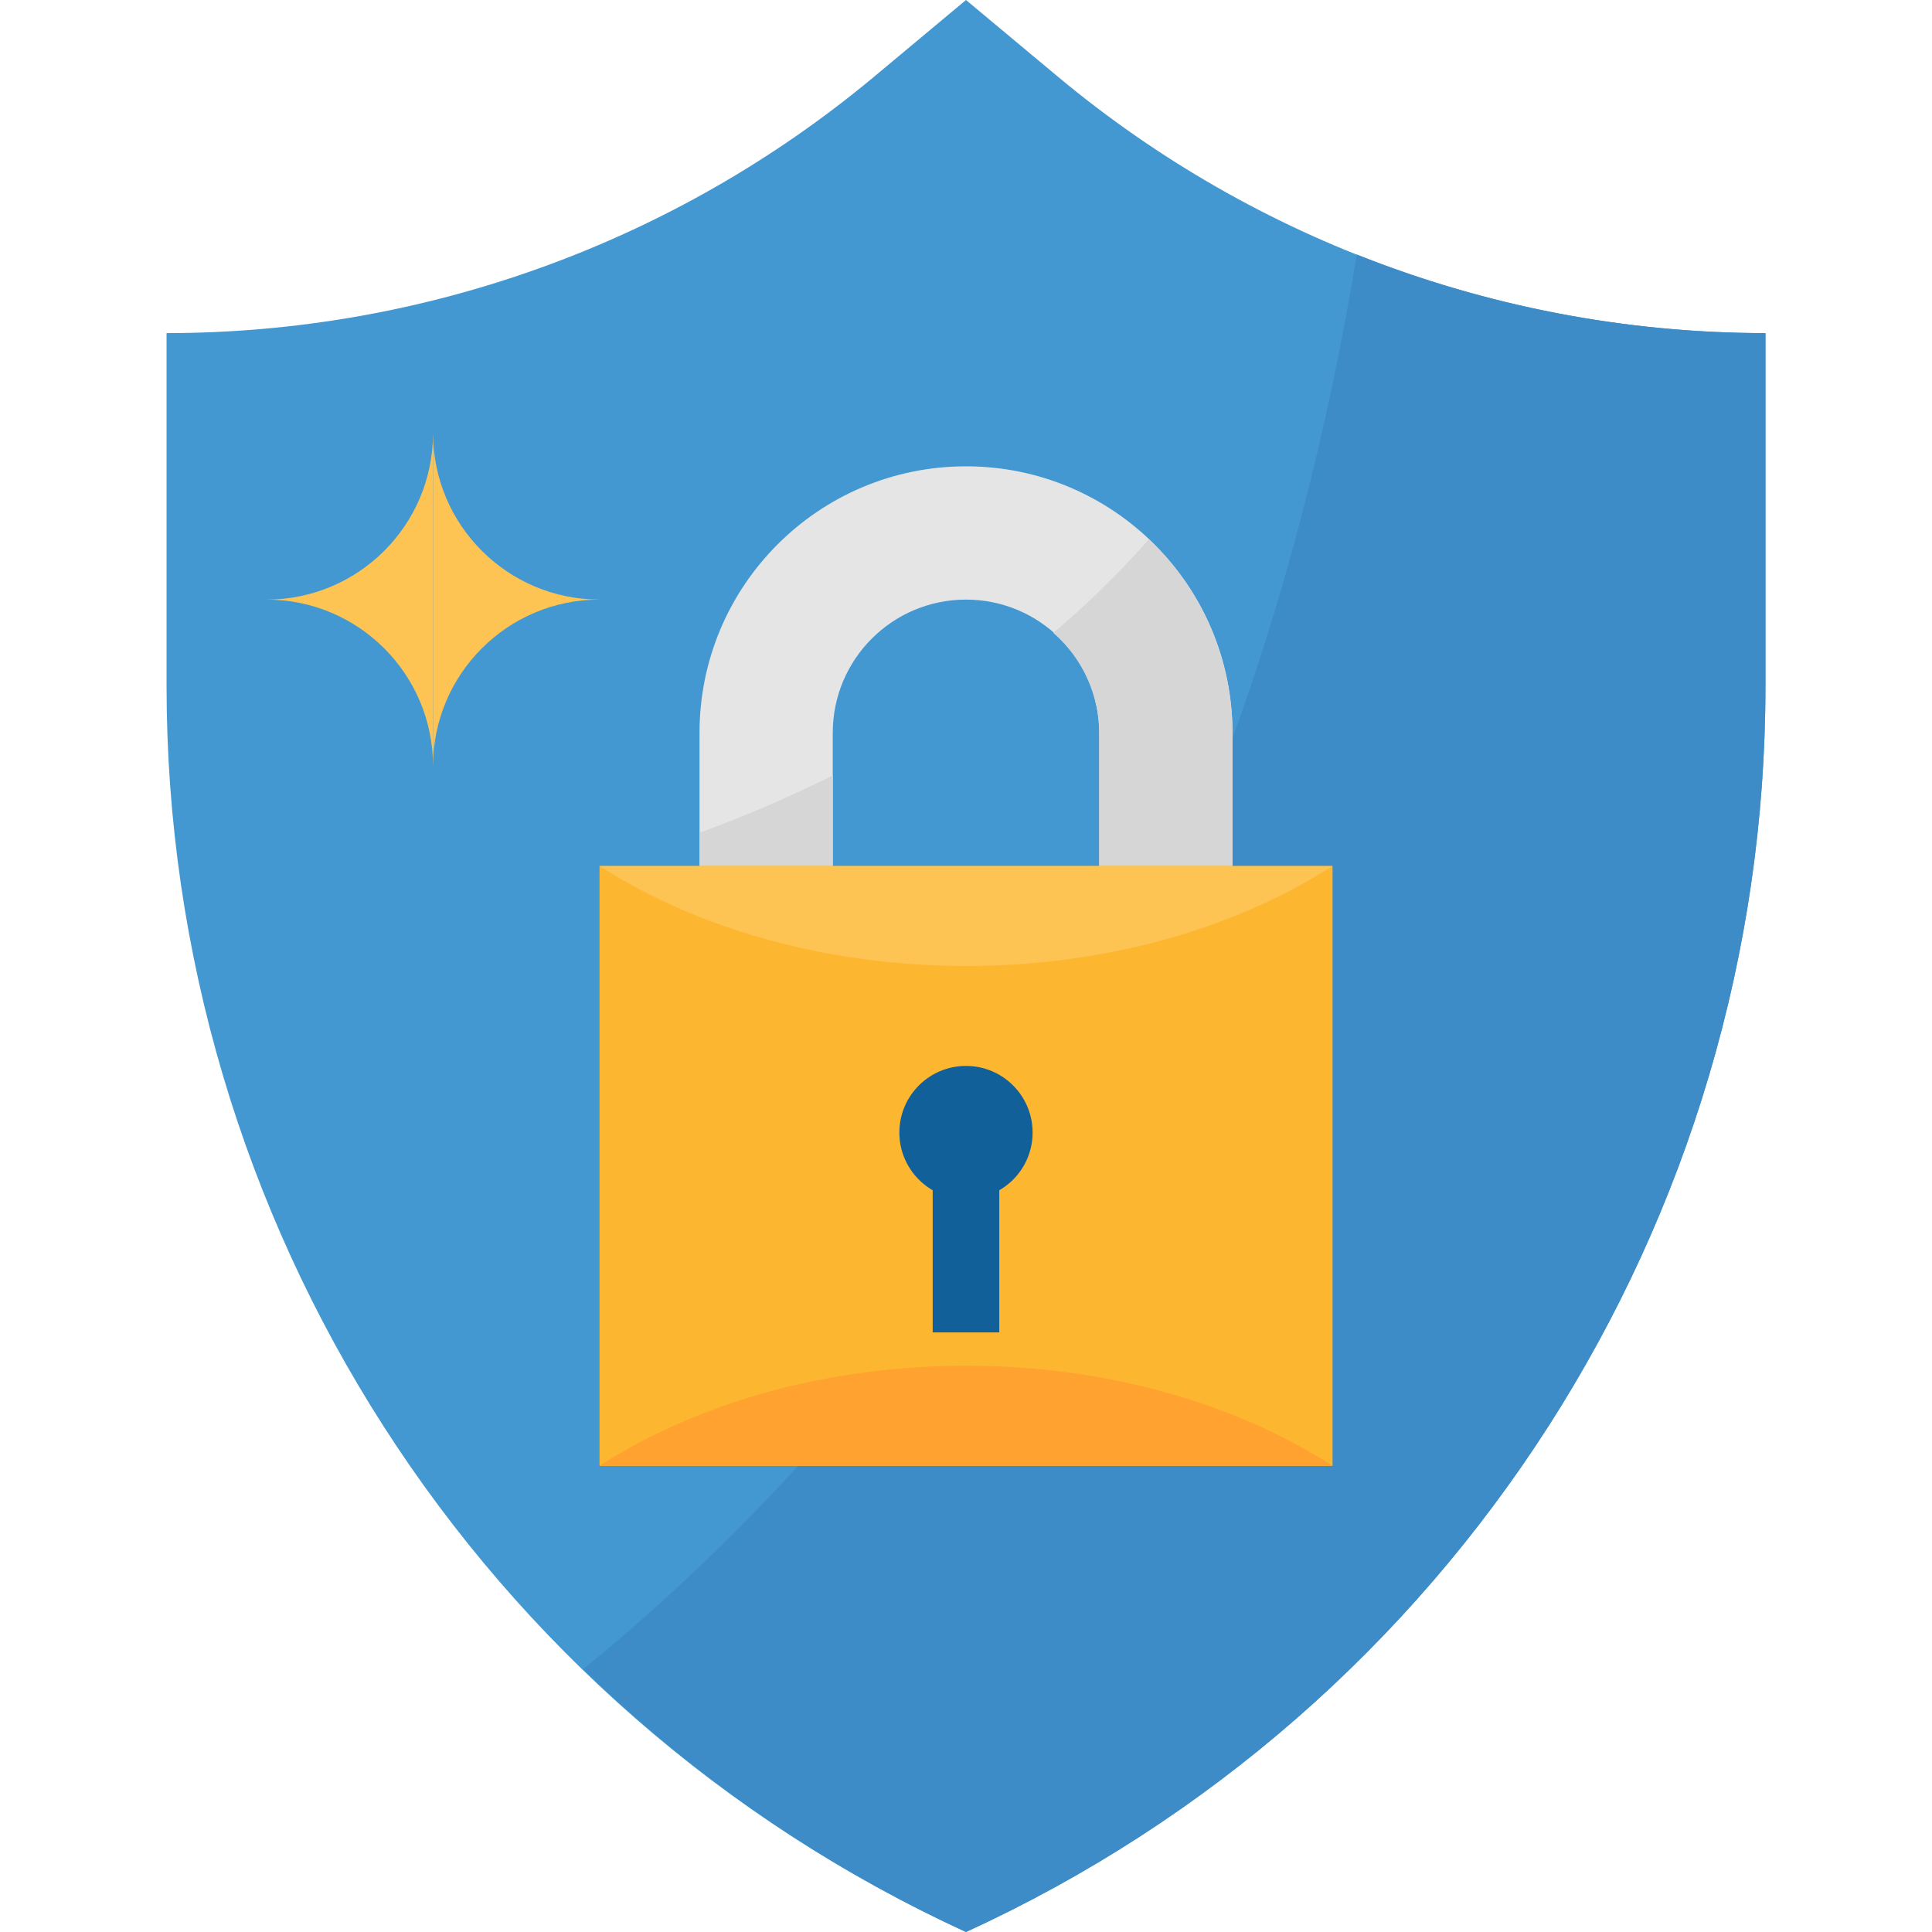
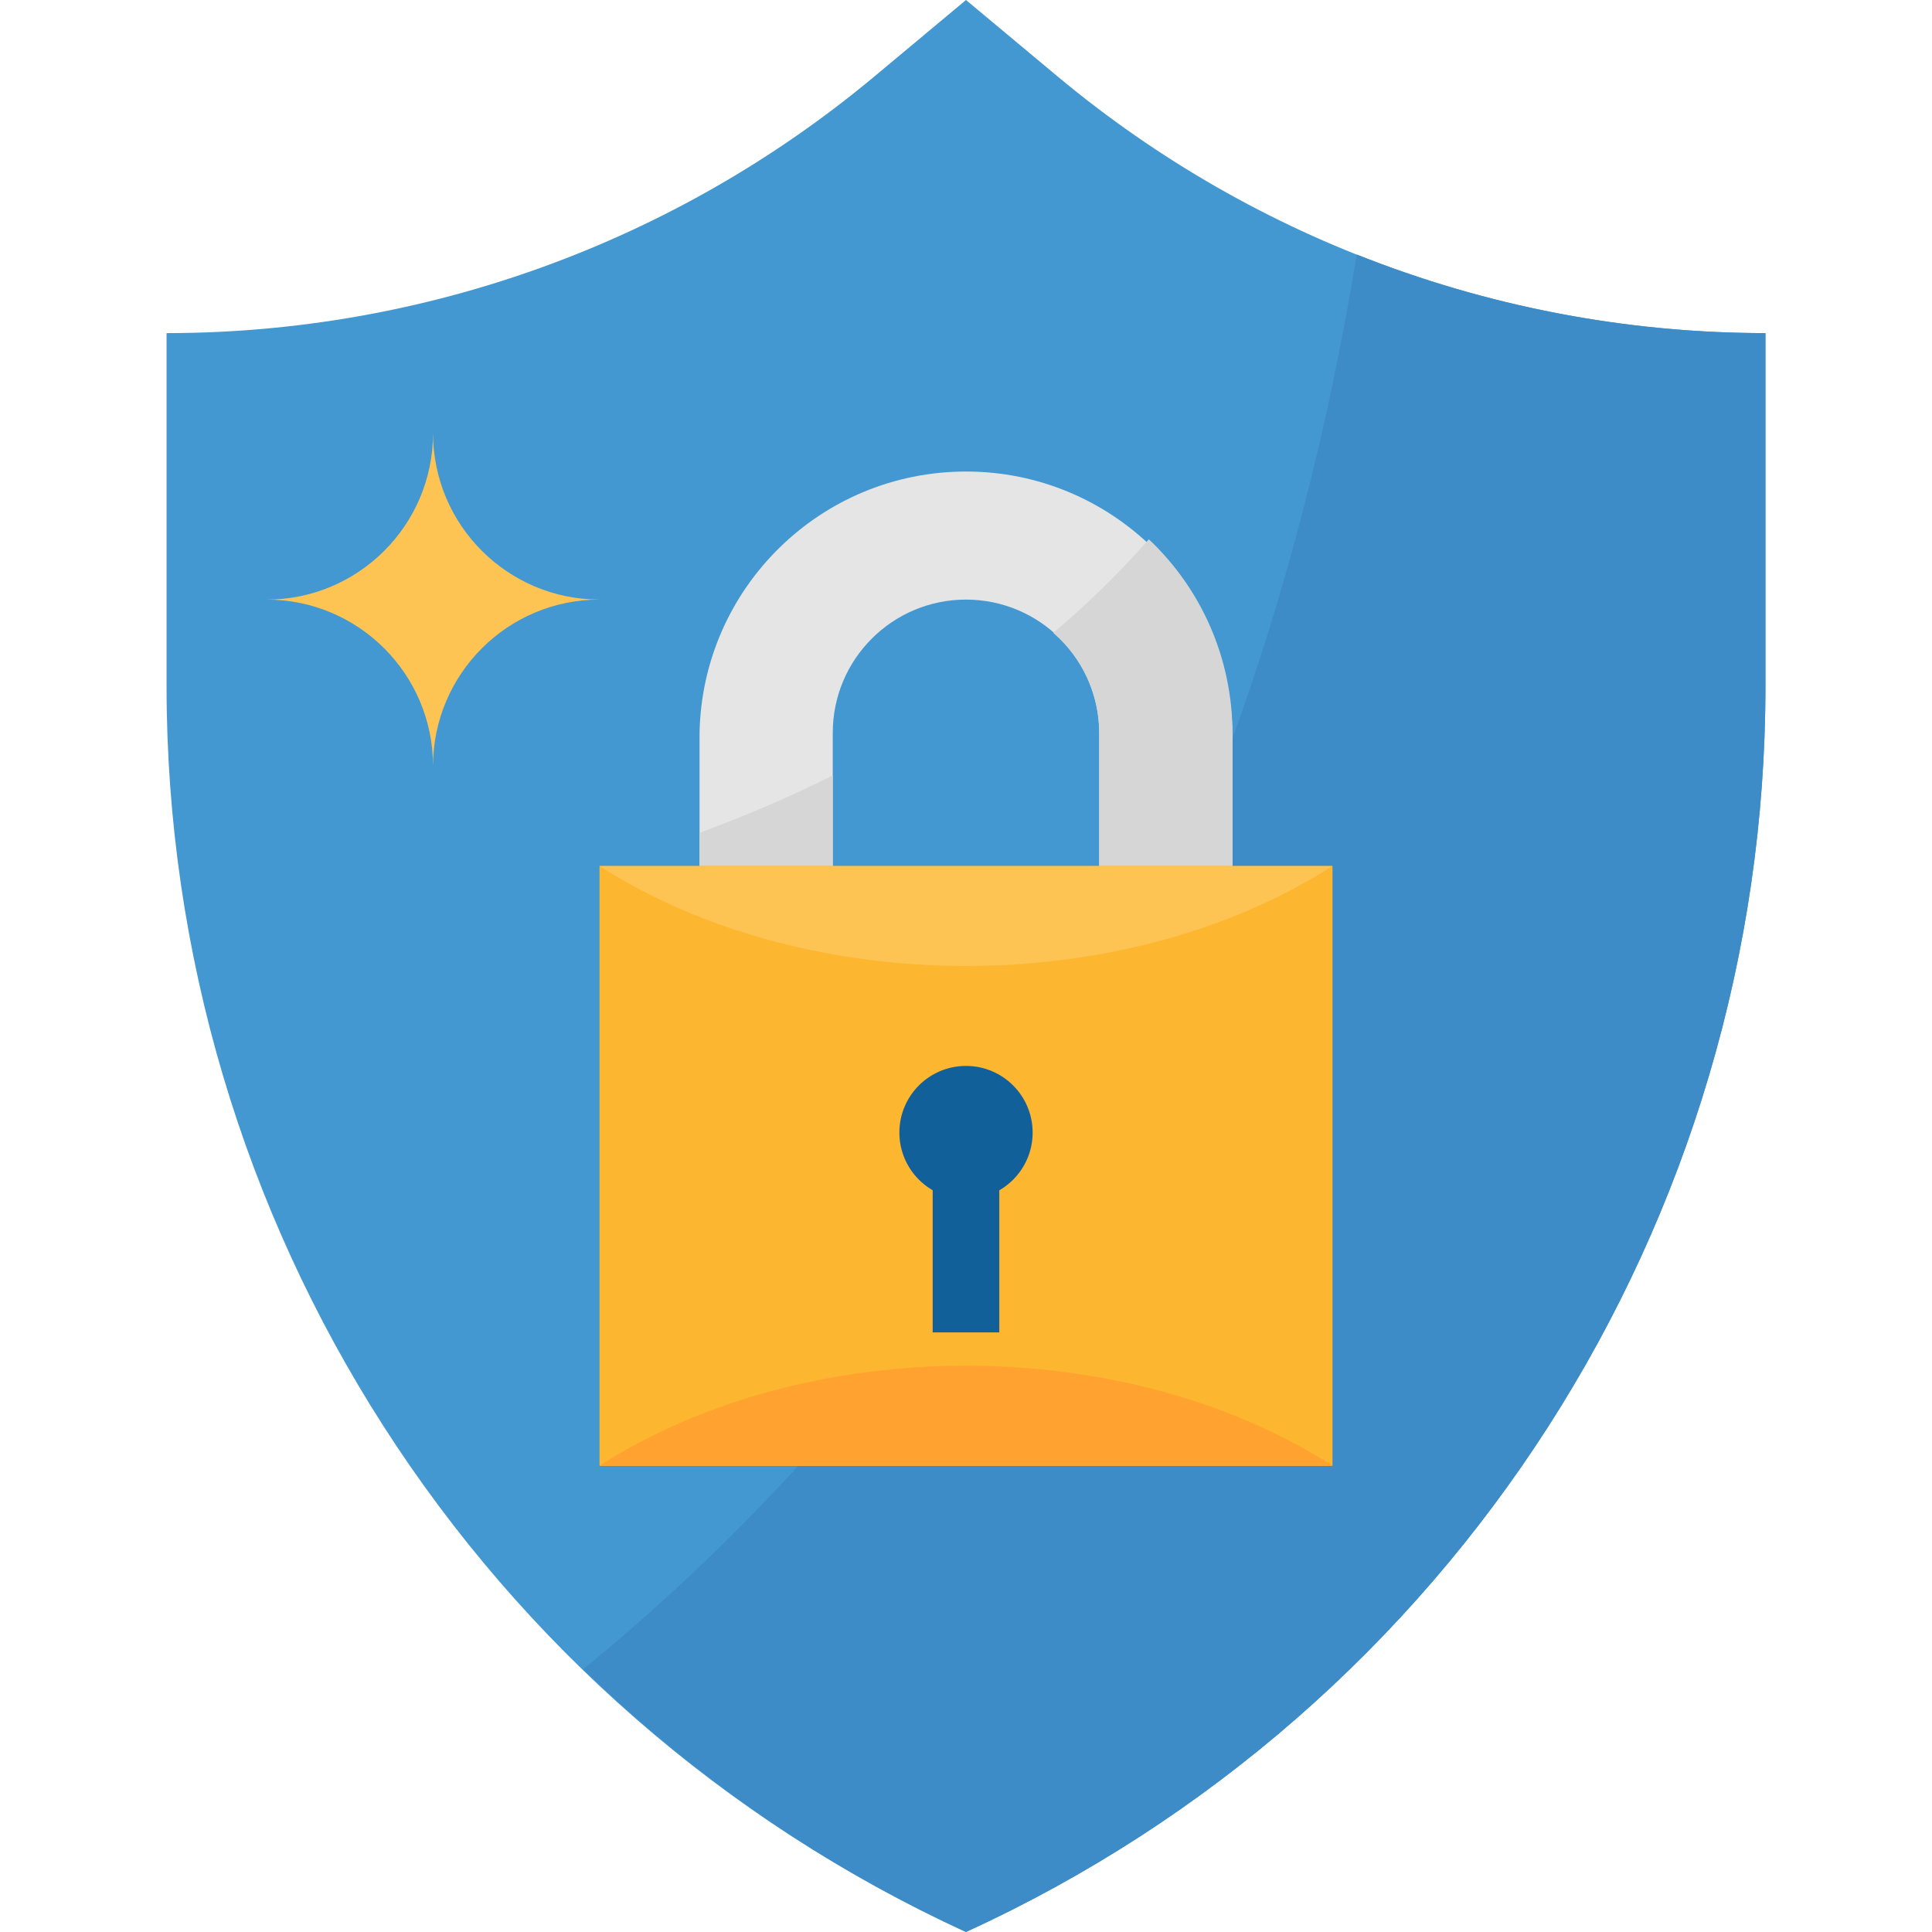
- <svg xmlns="http://www.w3.org/2000/svg" width="57" height="57" viewBox="0 0 57 57" fill="none">
-   <path d="M4.914 9.828V20.245C4.914 36.054 14.128 50.414 28.5 57C42.872 50.414 52.086 36.054 52.086 20.245V9.828C44.467 9.826 37.088 7.155 31.232 2.28L28.5 0L25.768 2.28C19.912 7.155 12.533 9.826 4.914 9.828Z" fill="#4398D1" />
-   <path d="M40.028 7.508C36.578 28.638 26.652 41.531 17.208 49.246C20.502 52.456 24.321 55.078 28.5 57C42.872 50.414 52.086 36.054 52.086 20.245V9.828C47.956 9.825 43.864 9.037 40.028 7.508Z" fill="#3E8CC7" />
-   <path d="M32.431 27.517V21.621C32.431 19.45 30.671 17.69 28.5 17.69C26.329 17.69 24.569 19.45 24.569 21.621V27.517H20.638V21.621C20.638 17.279 24.158 13.758 28.5 13.758C32.842 13.758 36.362 17.279 36.362 21.621V27.517H32.431Z" fill="#E5E5E5" />
-   <path d="M20.638 27.517H24.569V22.879C23.29 23.514 21.978 24.079 20.638 24.569V27.517Z" fill="#D6D6D6" />
-   <path d="M33.895 15.911C33.025 16.9 32.082 17.823 31.075 18.672C31.931 19.415 32.425 20.489 32.431 21.621V27.517H36.362V21.621C36.36 19.46 35.468 17.394 33.895 15.911Z" fill="#D6D6D6" />
-   <path d="M39.311 25.552H17.69V43.242H39.311V25.552Z" fill="#FDB62F" />
-   <path d="M39.311 25.552H17.69V43.242H39.311V25.552Z" fill="#FDB62F" />
-   <path d="M39.31 43.242H17.69C23.822 39.31 33.178 39.31 39.31 43.242Z" fill="#FFA230" />
-   <path d="M29.482 34.397H27.517V39.31H29.482V34.397Z" fill="#126099" />
-   <path d="M28.5 35.379C29.585 35.379 30.465 34.499 30.465 33.414C30.465 32.328 29.585 31.448 28.5 31.448C27.414 31.448 26.534 32.328 26.534 33.414C26.534 34.499 27.414 35.379 28.5 35.379Z" fill="#126099" />
-   <path d="M17.69 25.552H39.311C33.178 29.483 23.822 29.483 17.69 25.552Z" fill="#FDC353" />
-   <path d="M12.776 22.603C12.776 19.89 14.976 17.689 17.69 17.689C14.976 17.689 12.776 15.489 12.776 12.776" fill="#FDC353" />
-   <path d="M12.776 12.777C12.776 15.49 10.576 17.69 7.862 17.69C10.576 17.69 12.776 19.891 12.776 22.604" fill="#FDC353" />
+ <svg xmlns="http://www.w3.org/2000/svg" width="57" height="57" fill="none">
+   <path d="M4.914 9.828v10.417A40.43 40.43 0 0028.5 57a40.43 40.43 0 0023.586-36.755V9.828A32.607 32.607 0 0131.232 2.28L28.5 0l-2.732 2.28A32.607 32.607 0 014.914 9.828z" fill="#4398D1" />
+   <path d="M40.028 7.508c-3.45 21.13-13.376 34.023-22.82 41.738A40.335 40.335 0 0028.5 57a40.43 40.43 0 0023.586-36.755V9.828a32.632 32.632 0 01-12.058-2.32z" fill="#3E8CC7" />
+   <path d="M32.431 27.517v-5.896a3.931 3.931 0 00-7.862 0v5.896h-3.93v-5.896a7.863 7.863 0 0115.723 0v5.896h-3.93z" fill="#E5E5E5" />
+   <path d="M20.638 27.517h3.93V22.88c-1.278.635-2.59 1.2-3.93 1.69v2.948zM33.895 15.91a26.639 26.639 0 01-2.82 2.762 3.929 3.929 0 011.356 2.949v5.896h3.93v-5.896a7.859 7.859 0 00-2.466-5.71z" fill="#D6D6D6" />
+   <path d="M39.31 25.552H17.69v17.69h21.62v-17.69z" fill="#FDB62F" />
+   <path d="M39.31 25.552H17.69v17.69h21.62v-17.69z" fill="#FDB62F" />
+   <path d="M39.31 43.242H17.69c6.132-3.932 15.488-3.932 21.62 0z" fill="#FFA230" />
+   <path d="M29.482 34.397h-1.965v4.913h1.965v-4.913z" fill="#126099" />
+   <path d="M28.5 35.38a1.965 1.965 0 100-3.932 1.965 1.965 0 000 3.931z" fill="#126099" />
+   <path d="M17.69 25.552h21.62c-6.132 3.93-15.488 3.93-21.62 0zm-4.914-2.949c0-2.713 2.2-4.914 4.914-4.914a4.914 4.914 0 01-4.914-4.913m0 .001c0 2.713-2.2 4.913-4.914 4.913 2.714 0 4.914 2.2 4.914 4.914" fill="#FDC353" />
</svg>
